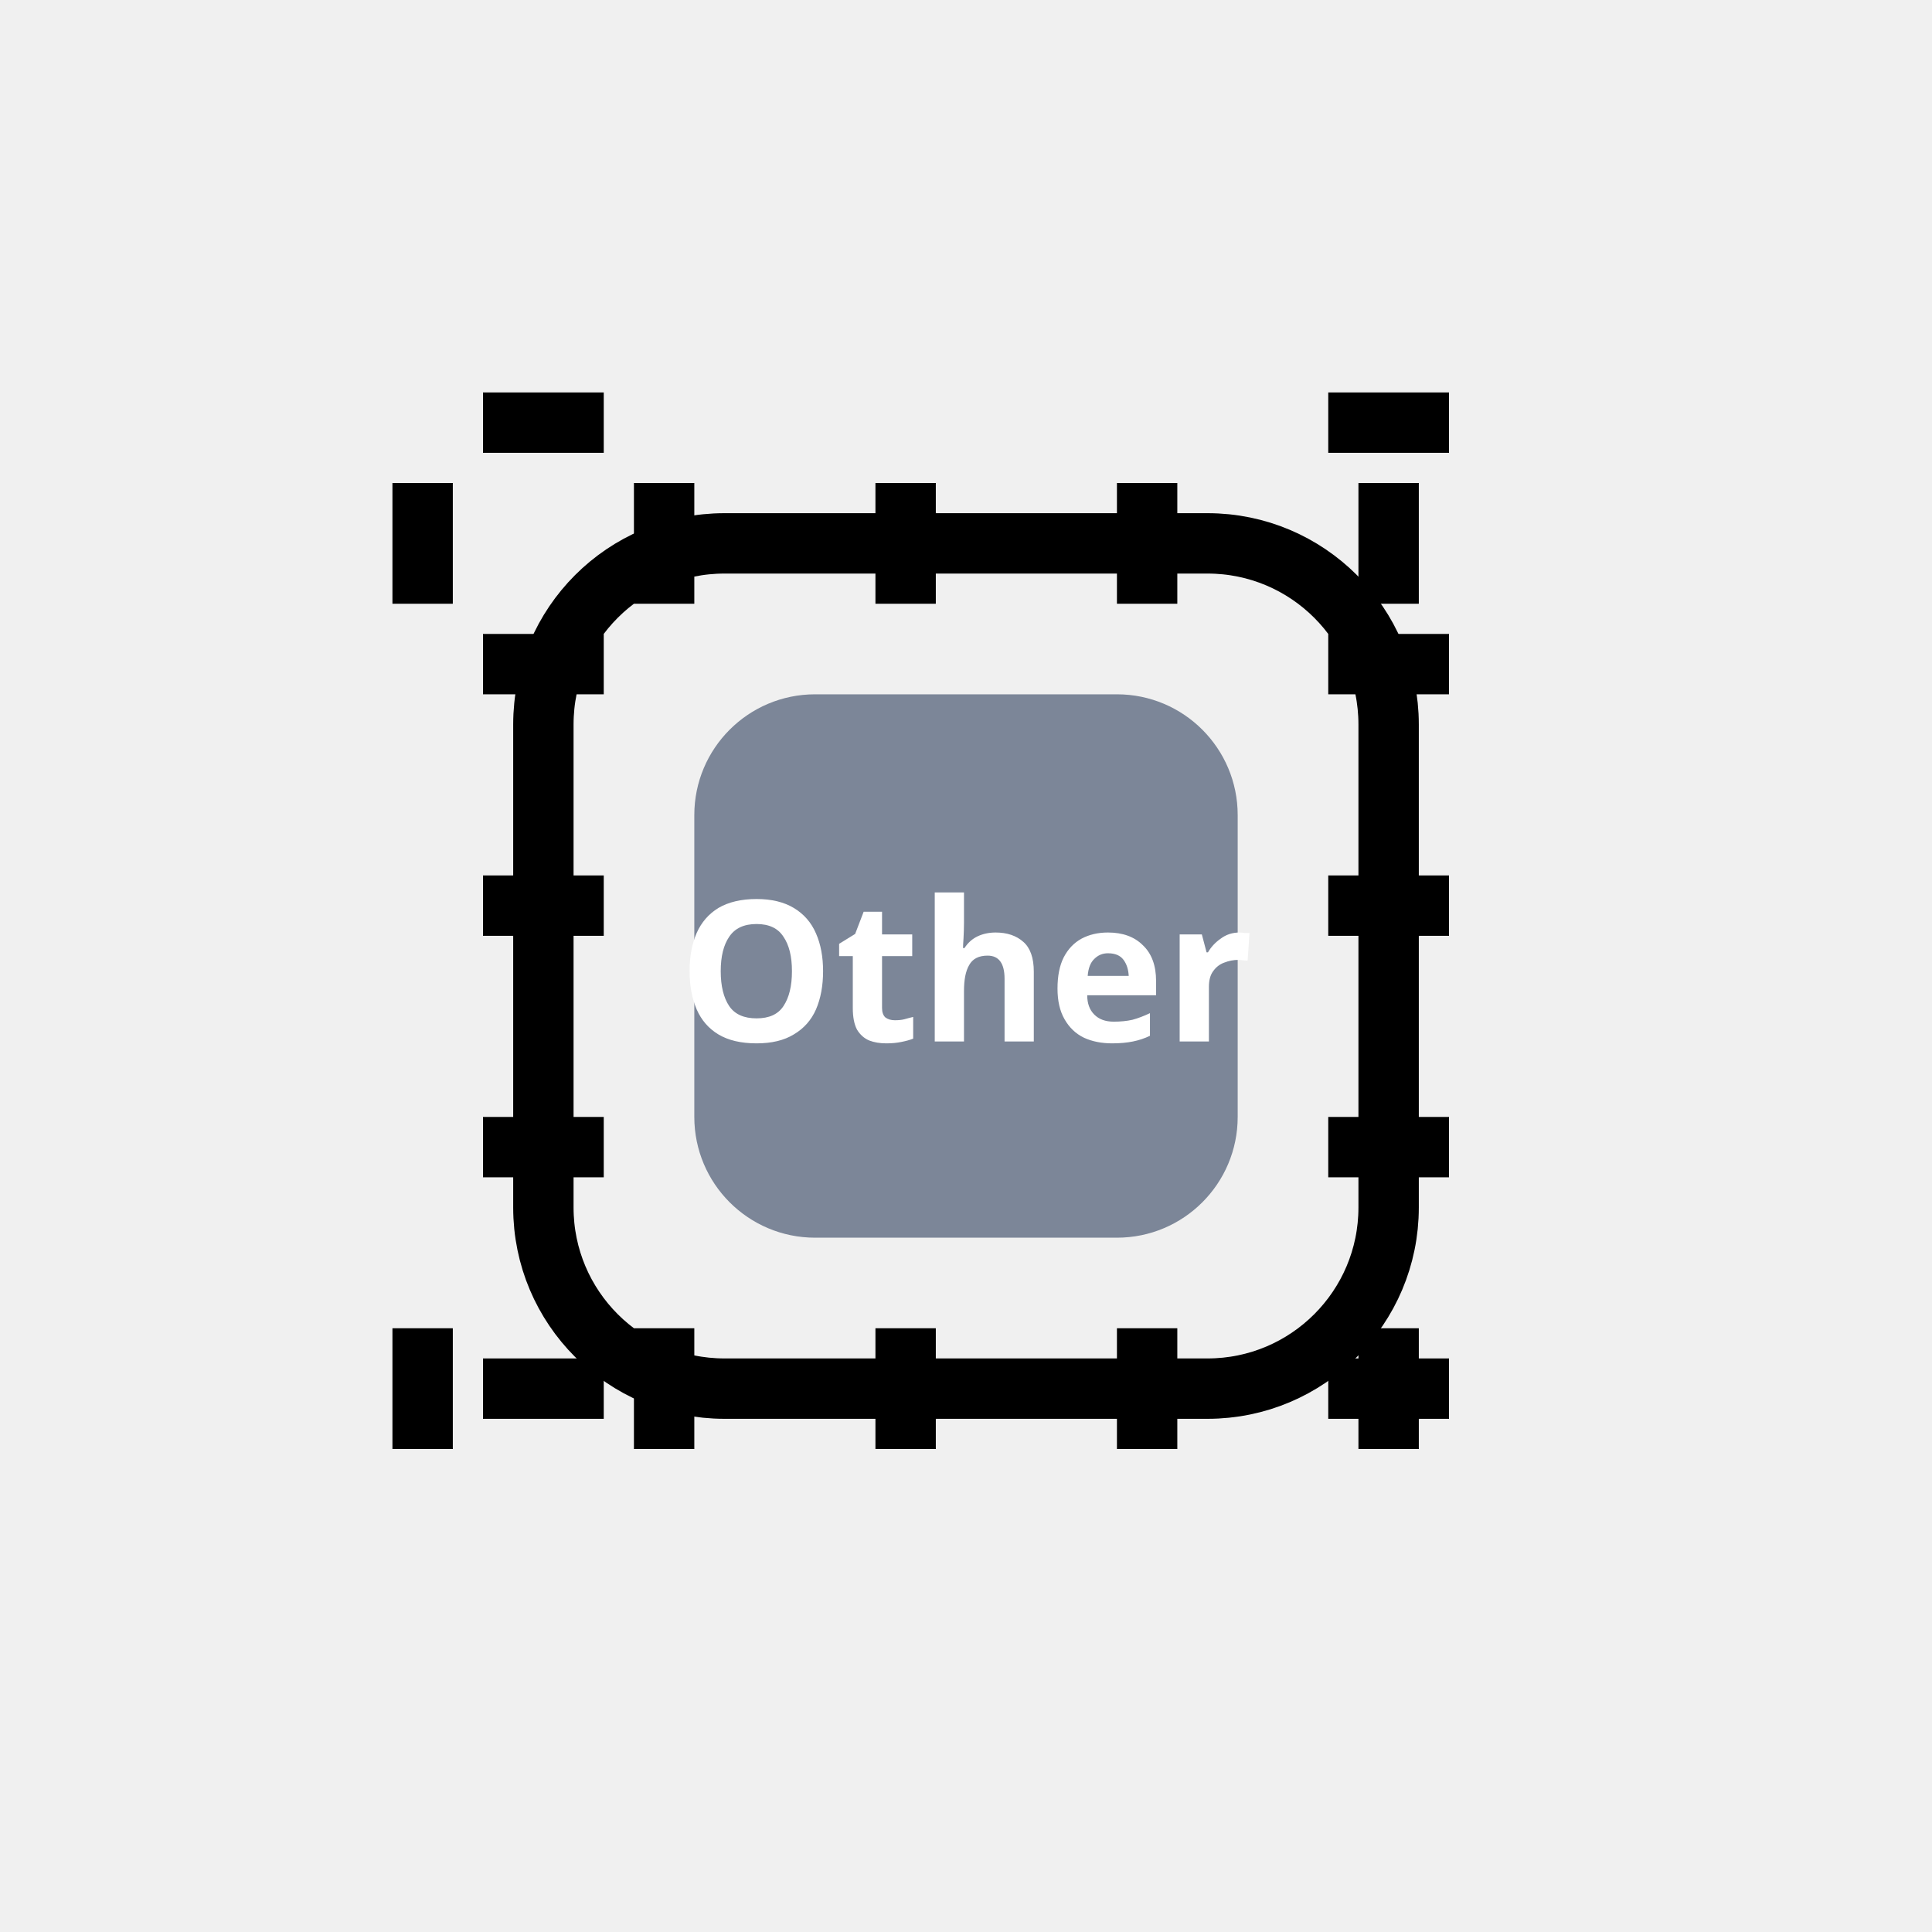
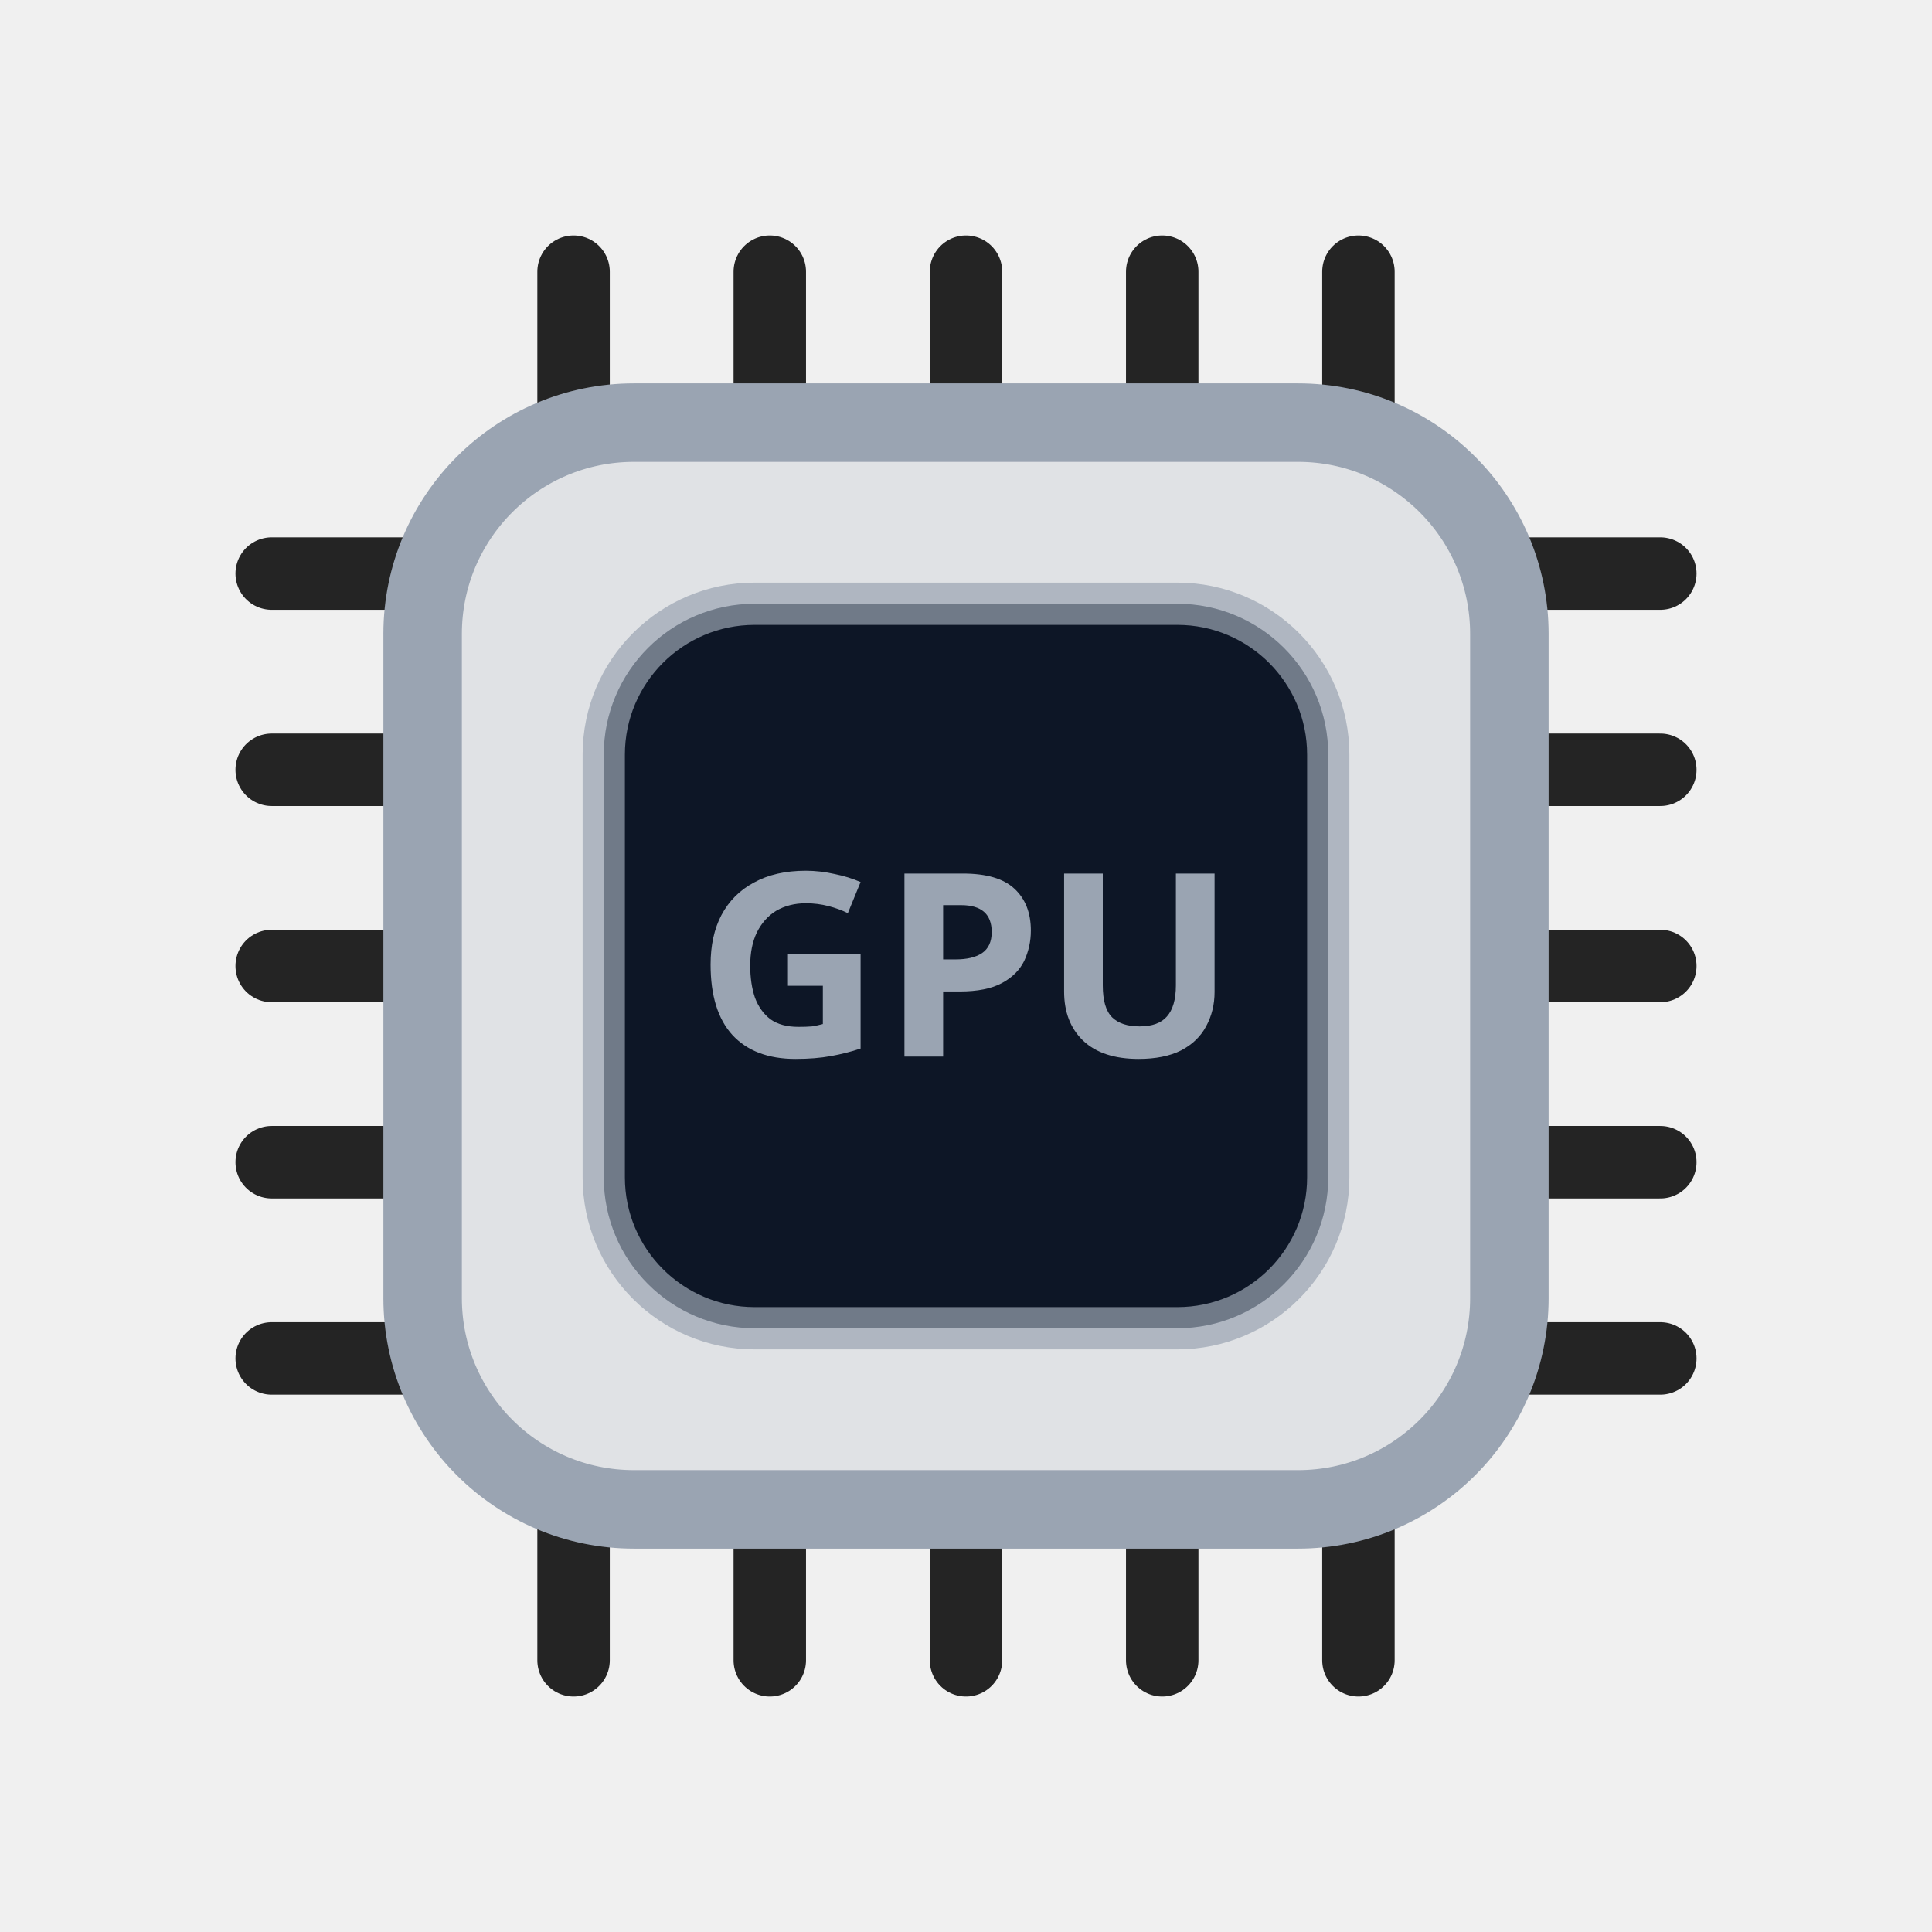
<svg xmlns="http://www.w3.org/2000/svg" viewBox="0 0 64 64">
-   <g stroke="currentColor" stroke-width="2" fill="none">
-     <path d="M14 20v-4M22 20v-4M30 20v-4M38 20v-4M46 20v-4M14 44v4M22 44v4M30 44v4M38 44v4M46 44v4              M20 14h-4M20 22h-4M20 30h-4M20 38h-4M20 46h-4M44 14h4M44 22h4M44 30h4M44 38h4M44 46h4" />
-     <rect x="18" y="18" width="28" height="28" rx="6" />
+   <g stroke="currentColor" stroke-width="2.4" stroke-linecap="round" opacity="0.85">
+     <path d="M19 9v5M25.5 9v5M32 9v5M38.5 9v5M45 9v5M19 50v5M25.5 50v5M32 50v5M38.5 50v5M45 50v5              M9 19h5M9 25.5h5M9 32h5M9 38.5h5M9 45h5M50 19h5M50 25.5h5M50 32h5M50 38.5h5M50 45h5" />
  </g>
-   <rect x="23" y="23" width="18" height="18" rx="4" fill="#7c8698" />
-   <text x="32" y="34.5" font-family="sans-serif" font-size="6.5" font-weight="bold" text-anchor="middle" fill="#ffffff">Other</text>
+   <rect x="14" y="14" width="36" height="36" rx="7" fill="#9aa4b2" fill-opacity="0.18" stroke="#9aa4b2" stroke-width="2.6" />
+   <rect x="20" y="20" width="24" height="24" rx="5" fill="#0d1626" stroke="#9aa4b2" stroke-width="1.4" stroke-opacity="0.7" />
+   <text x="32" y="35" font-family="sans-serif" font-size="8.5" font-weight="bold" text-anchor="middle" fill="#9aa4b2">GPU</text>
</svg>
